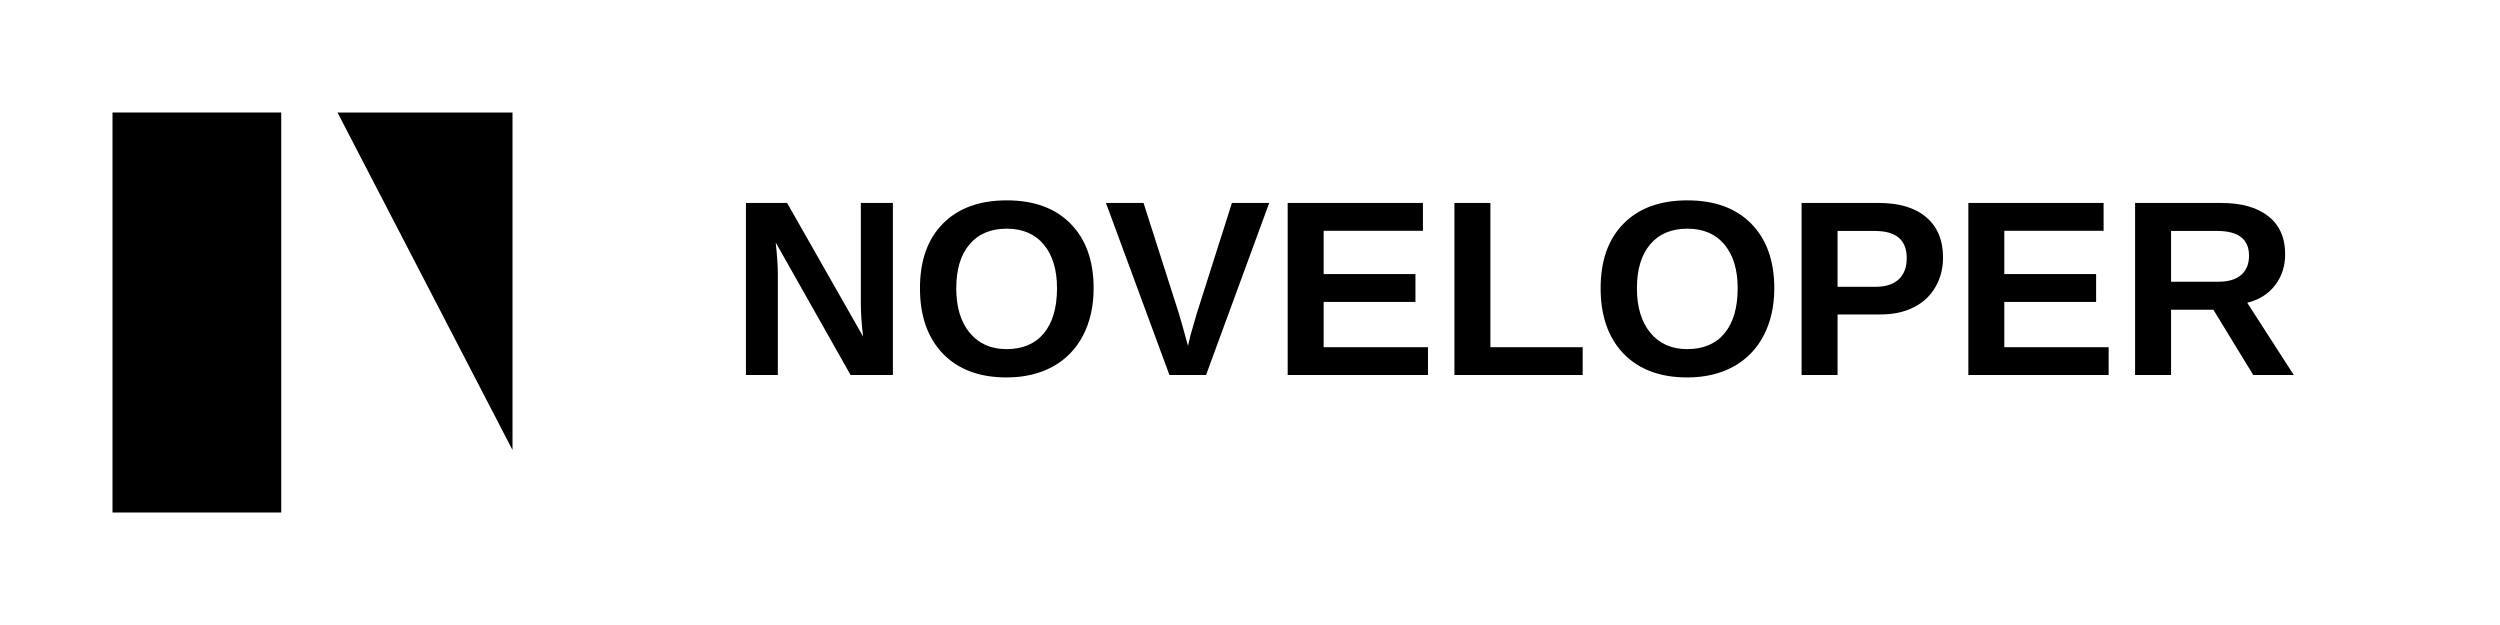
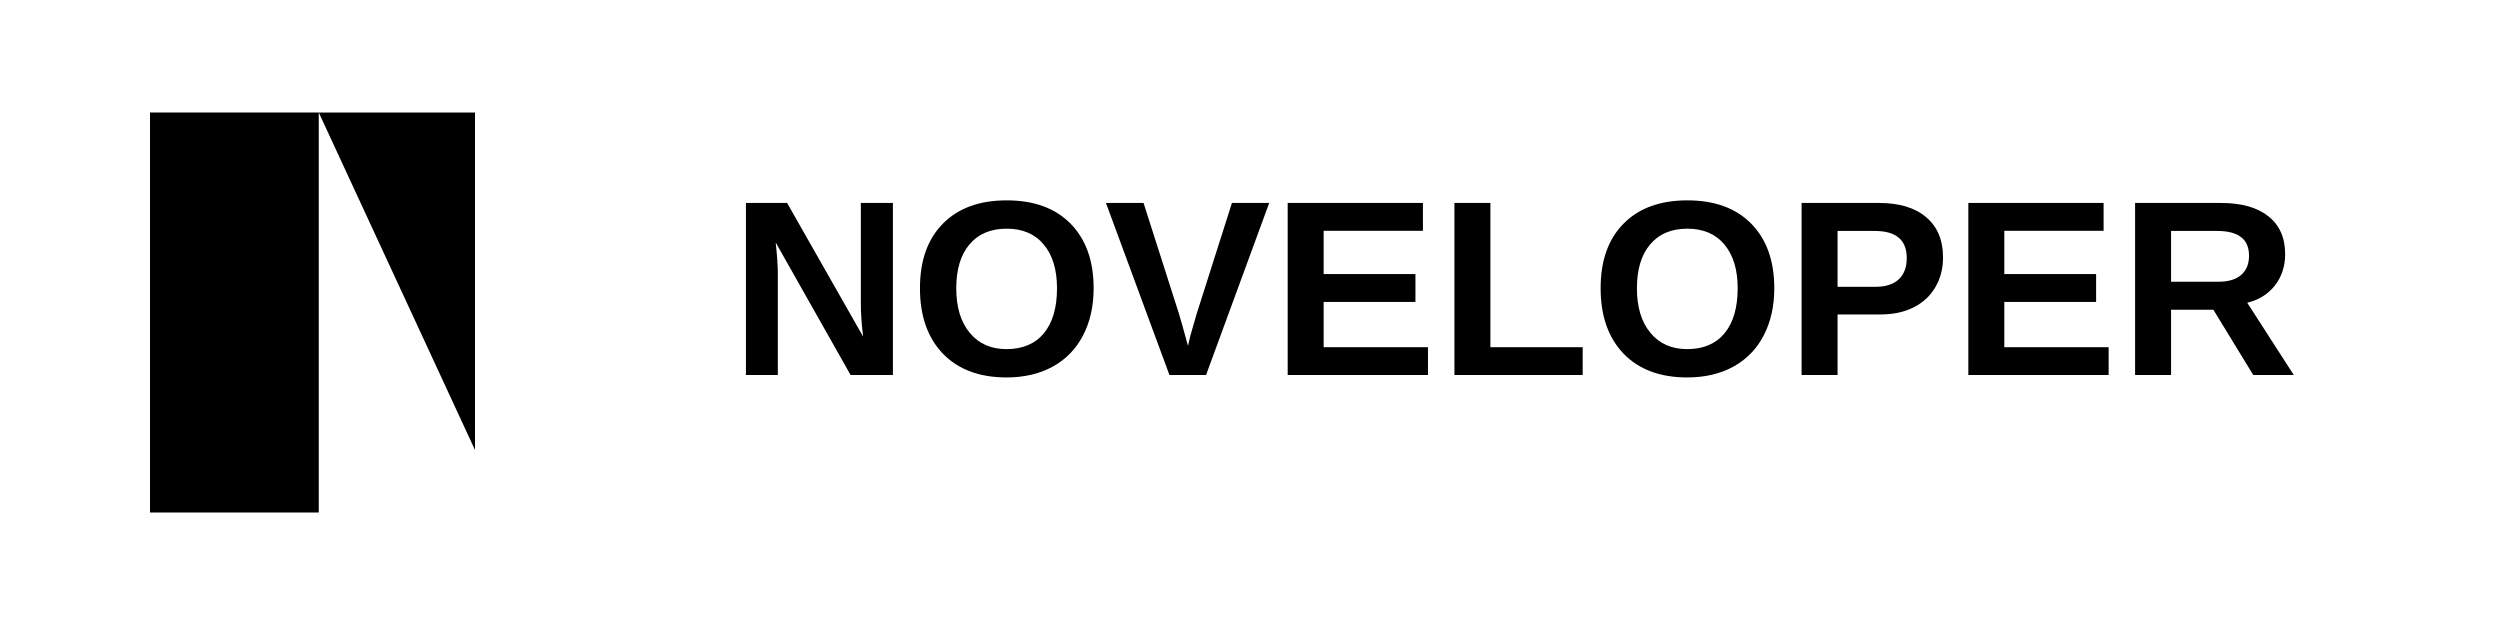
<svg xmlns="http://www.w3.org/2000/svg" width="240" height="60" viewBox="0 0 240 60">
  <g>
    <g transform="translate(0, 0)">
-       <rect x="10.8" y="10.8" width="16.2" height="38.4" fill="black" />
-       <path d="M 32.4,10.8 L 49.2,10.8 L 49.2,43.2 L 32.4,10.8 Z" fill="black" />
+       <rect x="14.4" y="10.8" width="16.2" height="38.4" fill="black" />
+       <path d="M 30.6,10.8 L 45.6,10.8 L 45.6,43.2 L 30.6,10.8 Z" fill="black" />
    </g>
  </g>
  <text x="70" y="36" font-family="Arial, sans-serif" font-weight="bold" font-size="24" fill="black">NOVELOPER</text>
</svg>
